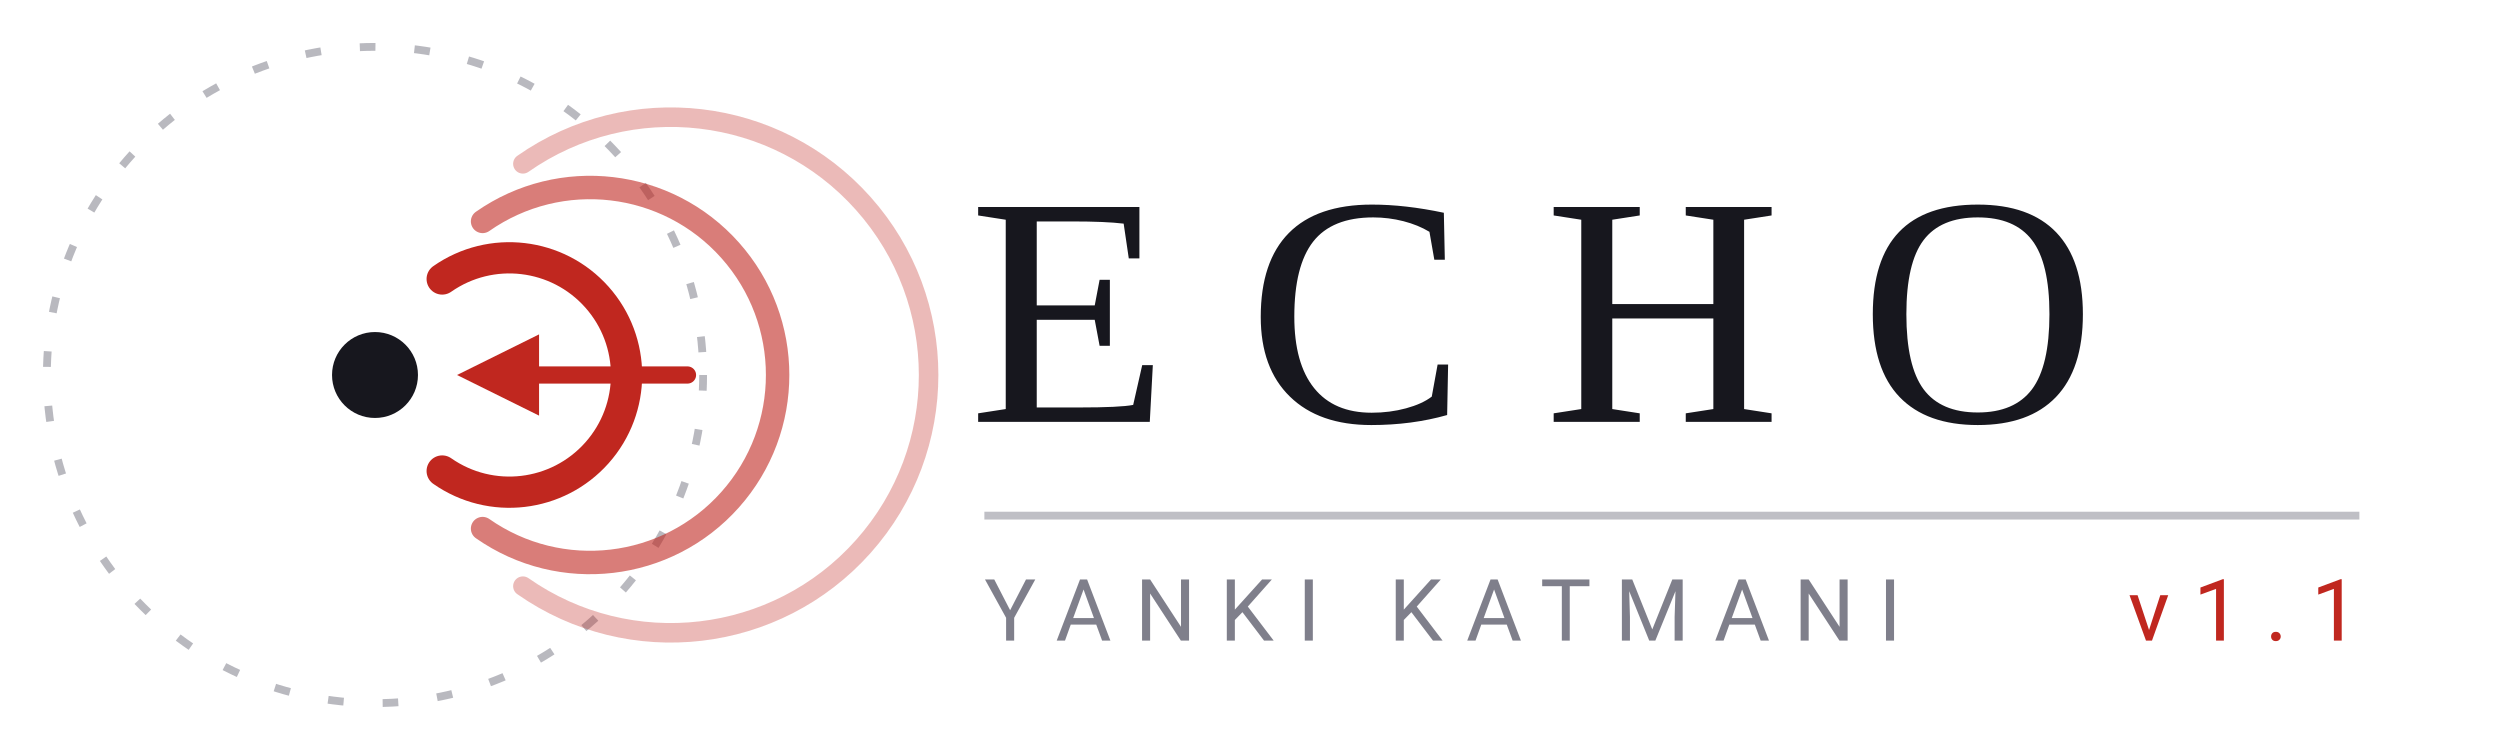
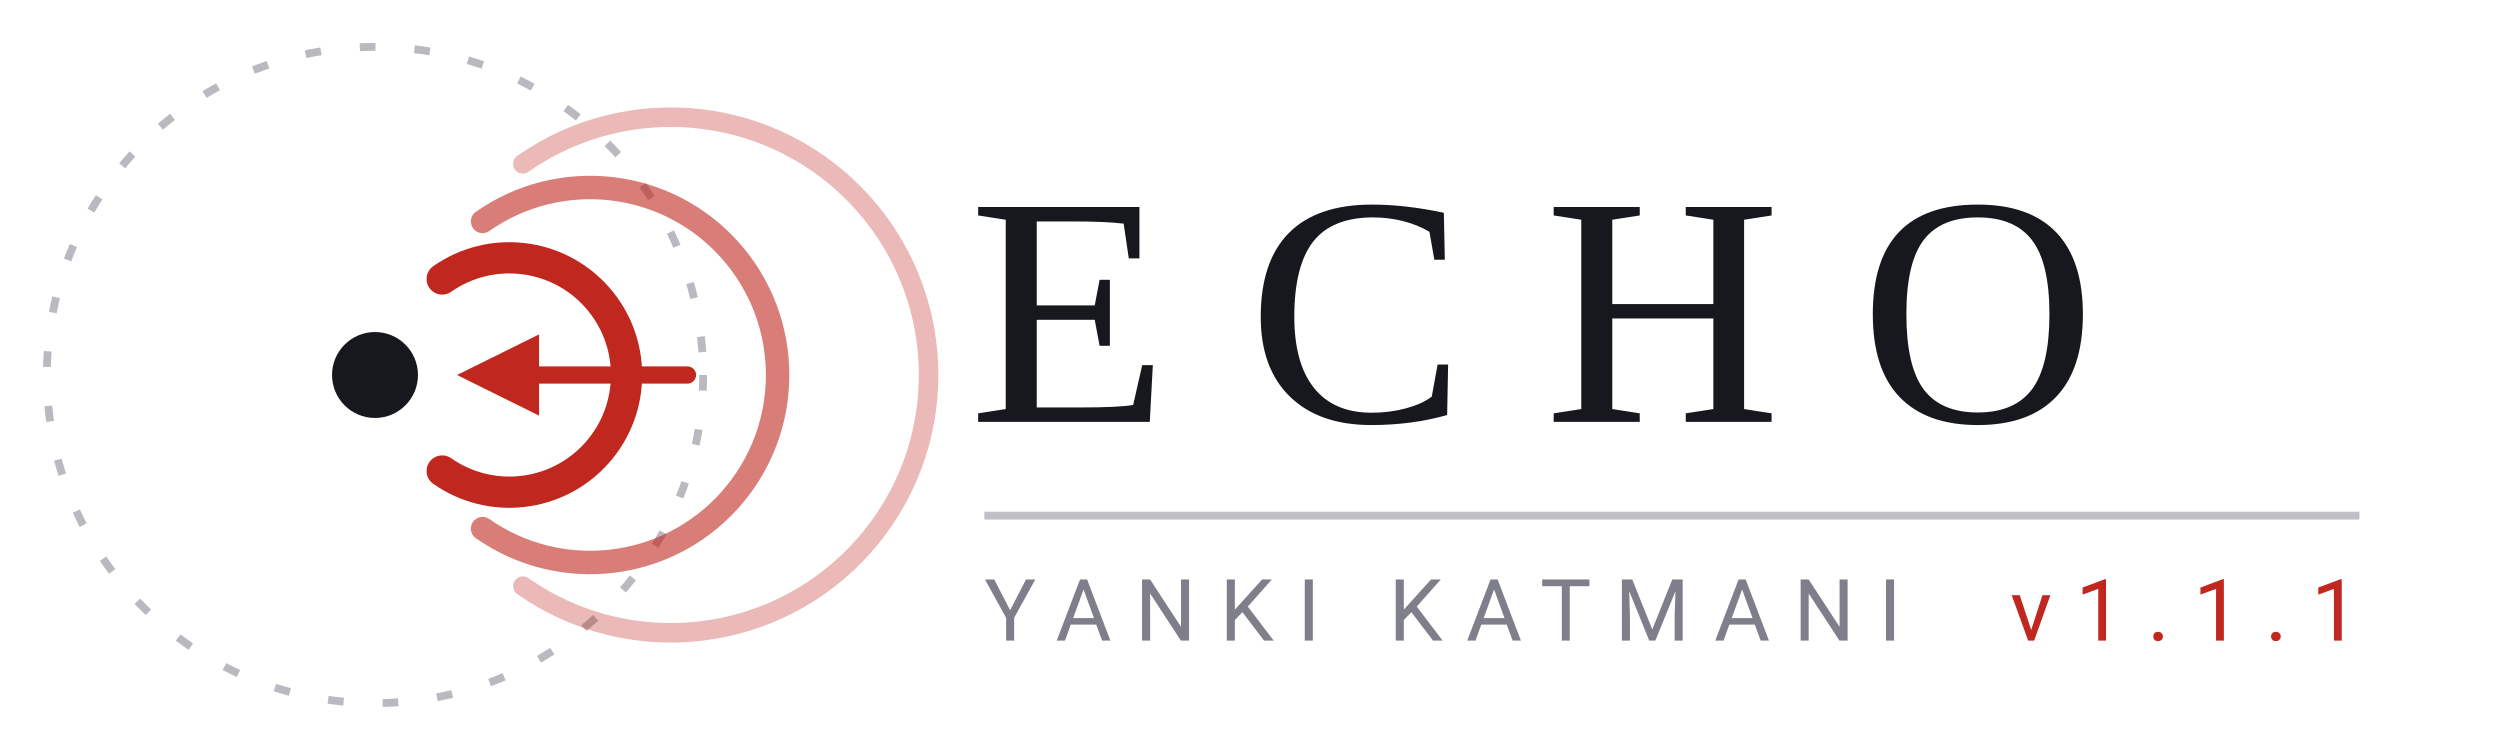
- <svg xmlns="http://www.w3.org/2000/svg" viewBox="0 0 320 96" width="320" height="96" role="img" aria-label="Echo v1.1">
+ <svg xmlns="http://www.w3.org/2000/svg" viewBox="0 0 320 96" width="320" height="96" role="img" aria-label="Echo v1.1.1">
  <style>
    .murekkep { fill: #17171e; }
    .sis { stroke: #7f7f8b; fill: none; }
    .vurgu { fill: #c0271f; }
    .vurgu-c { stroke: #c0271f; fill: none; }
    .soluk { fill: #7f7f8b; }
    @media (prefers-color-scheme: dark) {
      .murekkep { fill: #e8e6e3; }
      .vurgu { fill: #ff4438; }
      .vurgu-c { stroke: #ff4438; }
    }
    .ad { font-family: Georgia, "Times New Roman", serif; font-size: 42px;
          letter-spacing: 10px; }
    .alt { font-family: system-ui, -apple-system, "Segoe UI", Roboto,
           sans-serif; font-size: 11px; letter-spacing: 3px; }
  </style>
  <g>
    <circle class="sis" cx="48.0" cy="48.0" r="42.0" stroke-width="1" stroke-dasharray="2 5" opacity="0.55" />
    <path class="vurgu-c" d="M 66.93 75.03 A 33.00 33.00 0 1 0 66.93 20.97" stroke-width="2.5" stroke-linecap="round" opacity="0.32" />
    <path class="vurgu-c" d="M 61.77 67.66 A 24.00 24.00 0 1 0 61.77 28.34" stroke-width="3.0" stroke-linecap="round" opacity="0.6" />
    <path class="vurgu-c" d="M 56.60 60.29 A 15.00 15.00 0 1 0 56.60 35.71" stroke-width="4.0" stroke-linecap="round" opacity="1.0" />
    <path class="vurgu-c" d="M 88.00 48.0 L 69.00 48.0" stroke-width="2.2" stroke-linecap="round" />
    <path class="vurgu" d="M 58.50 48.0 L 69.00 42.80 L 69.00 53.20 Z" />
    <circle class="murekkep" cx="48.0" cy="48.0" r="5.5" />
  </g>
  <text class="ad murekkep" x="124" y="54">ECHO</text>
  <path class="sis" d="M 126 66 L 302 66" stroke-width="1" opacity="0.5" />
  <text class="alt soluk" x="126" y="82">YANKI KATMANI</text>
-   <text class="alt vurgu" x="302" y="82" text-anchor="end">v1.1</text>
+   <text class="alt vurgu" x="302" y="82" text-anchor="end">v1.1.1</text>
</svg>
